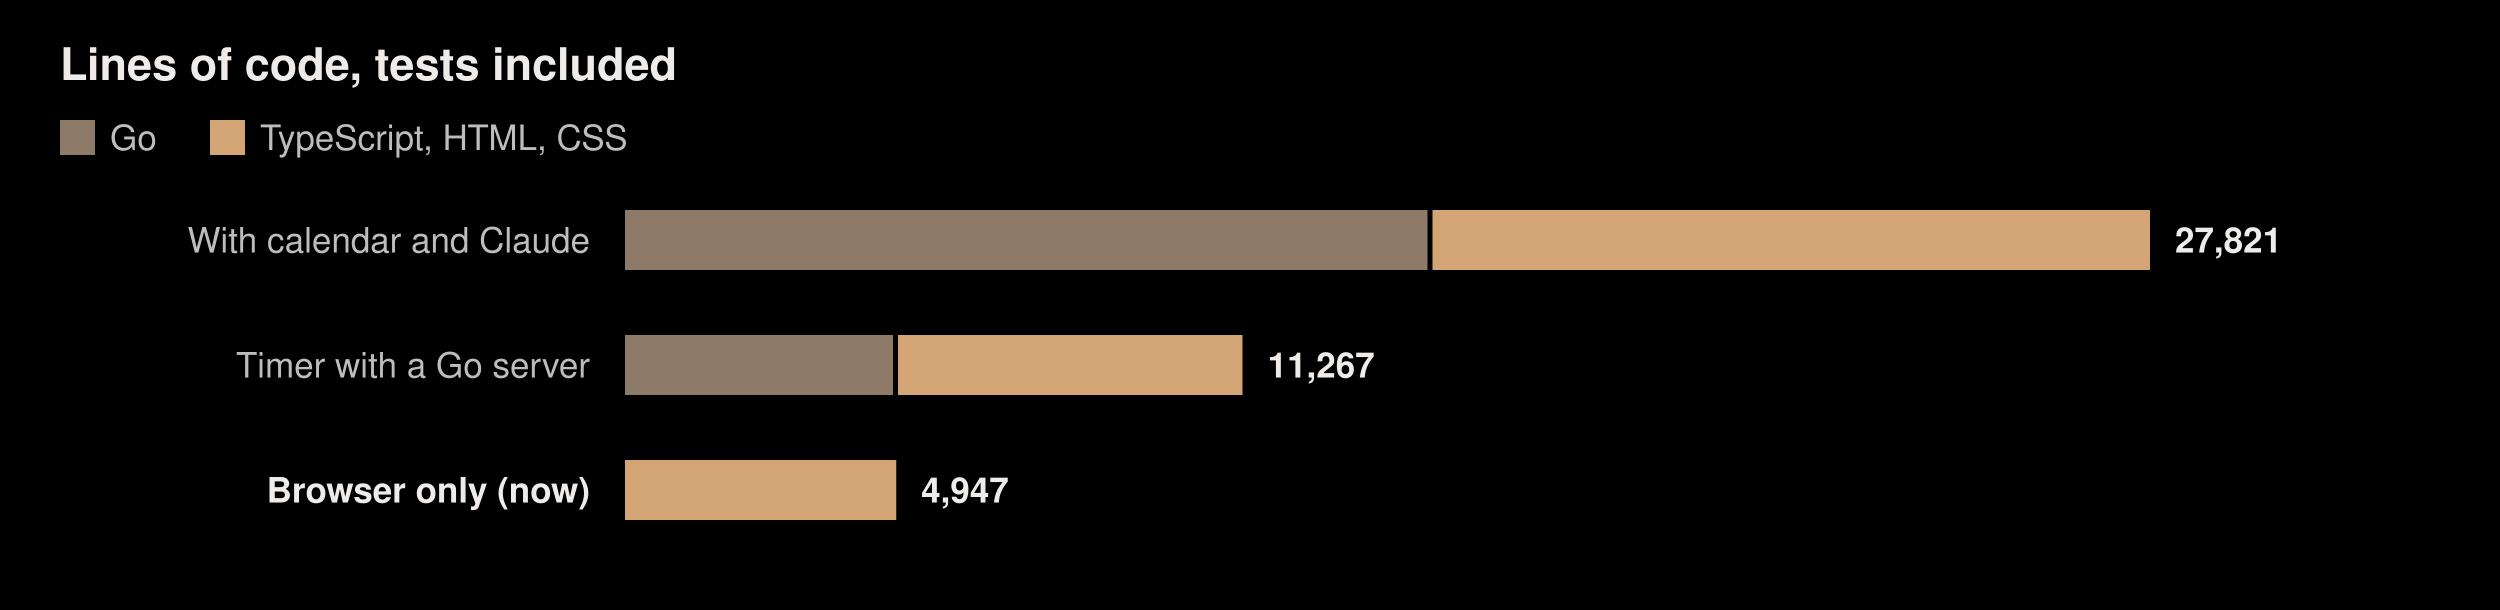
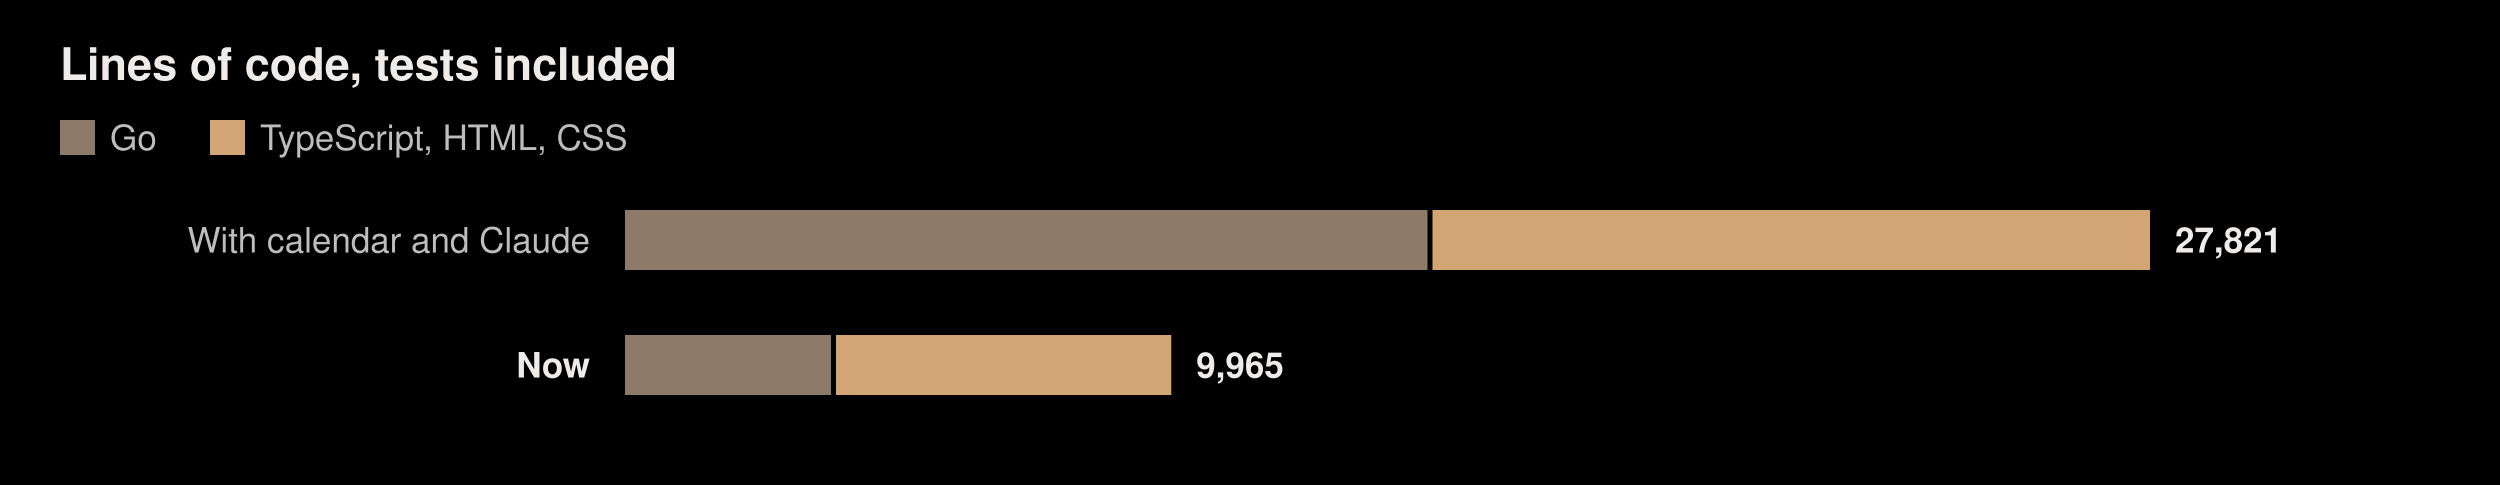
- <svg xmlns="http://www.w3.org/2000/svg" viewBox="0 0 1000 244" width="1000" height="244" role="img" aria-label="Lines of code: 27,821 with calendar and Claude, 11,267 with a Go server, 4,947 now">
+ <svg xmlns="http://www.w3.org/2000/svg" viewBox="0 0 1000 194" width="1000" height="194" role="img" aria-label="Lines of code: 27,821 with calendar and Claude, 9,965 now, of which 3,851 are Go">
  <style>
.flow { stroke-dasharray: 8 8; animation: flow 1s linear infinite; }
@keyframes flow { to { stroke-dashoffset: -16; } }

.grow { transform-box: fill-box; transform-origin: 0 50%; animation: grow 1.4s cubic-bezier(.16,1,.3,1) both; }
@keyframes grow { from { transform: scaleX(0); } }

@media (prefers-reduced-motion: reduce) { * { animation: none !important; } }
</style>
-   <rect width="1000" height="244" fill="#000000" />
+   <rect width="1000" height="194" fill="#000000" />
  <text x="24" y="32" font-family="-apple-system, BlinkMacSystemFont, 'Segoe UI', Helvetica, Arial, sans-serif" font-size="18" font-weight="600" fill="#efebe9" text-anchor="start">Lines of code, tests included</text>
  <rect x="24" y="48" width="14" height="14" fill="#8d7a68" />
  <text x="44" y="60" font-family="-apple-system, BlinkMacSystemFont, 'Segoe UI', Helvetica, Arial, sans-serif" font-size="14" font-weight="400" fill="#bdbdbd" text-anchor="start">Go</text>
  <rect x="84" y="48" width="14" height="14" fill="#d4a574" />
  <text x="104" y="60" font-family="-apple-system, BlinkMacSystemFont, 'Segoe UI', Helvetica, Arial, sans-serif" font-size="14" font-weight="400" fill="#bdbdbd" text-anchor="start">TypeScript, HTML, CSS</text>
  <text x="236" y="101" font-family="-apple-system, BlinkMacSystemFont, 'Segoe UI', Helvetica, Arial, sans-serif" font-size="14" font-weight="400" fill="#bdbdbd" text-anchor="end">With calendar and Claude</text>
  <g class="grow" style="animation-delay:0.0s">
    <rect x="250" y="84" width="321.0" height="24" fill="#8d7a68" />
    <rect x="573.0" y="84" width="287.0" height="24" fill="#d4a574" />
  </g>
  <text x="870.0" y="101" font-family="-apple-system, BlinkMacSystemFont, 'Segoe UI', Helvetica, Arial, sans-serif" font-size="14" font-weight="600" fill="#efebe9" text-anchor="start">27,821</text>
-   <text x="236" y="151" font-family="-apple-system, BlinkMacSystemFont, 'Segoe UI', Helvetica, Arial, sans-serif" font-size="14" font-weight="400" fill="#bdbdbd" text-anchor="end">Timer with a Go server</text>
+   <text x="236" y="151" font-family="-apple-system, BlinkMacSystemFont, 'Segoe UI', Helvetica, Arial, sans-serif" font-size="14" font-weight="600" fill="#efebe9" text-anchor="end">Now</text>
  <g class="grow" style="animation-delay:0.15s">
-     <rect x="250" y="134" width="107.2" height="24" fill="#8d7a68" />
-     <rect x="359.2" y="134" width="137.8" height="24" fill="#d4a574" />
+     <rect x="250" y="134" width="82.4" height="24" fill="#8d7a68" />
+     <rect x="334.4" y="134" width="134.1" height="24" fill="#d4a574" />
  </g>
-   <text x="507.039" y="151" font-family="-apple-system, BlinkMacSystemFont, 'Segoe UI', Helvetica, Arial, sans-serif" font-size="14" font-weight="600" fill="#efebe9" text-anchor="start">11,267</text>
-   <text x="236" y="201" font-family="-apple-system, BlinkMacSystemFont, 'Segoe UI', Helvetica, Arial, sans-serif" font-size="14" font-weight="600" fill="#efebe9" text-anchor="end">Browser only (now)</text>
-   <g class="grow" style="animation-delay:0.3s">
-     <rect x="250.0" y="184" width="108.5" height="24" fill="#d4a574" />
-   </g>
-   <text x="368.467" y="201" font-family="-apple-system, BlinkMacSystemFont, 'Segoe UI', Helvetica, Arial, sans-serif" font-size="14" font-weight="600" fill="#efebe9" text-anchor="start">4,947</text>
+   <text x="478.491" y="151" font-family="-apple-system, BlinkMacSystemFont, 'Segoe UI', Helvetica, Arial, sans-serif" font-size="14" font-weight="600" fill="#efebe9" text-anchor="start">9,965</text>
</svg>
